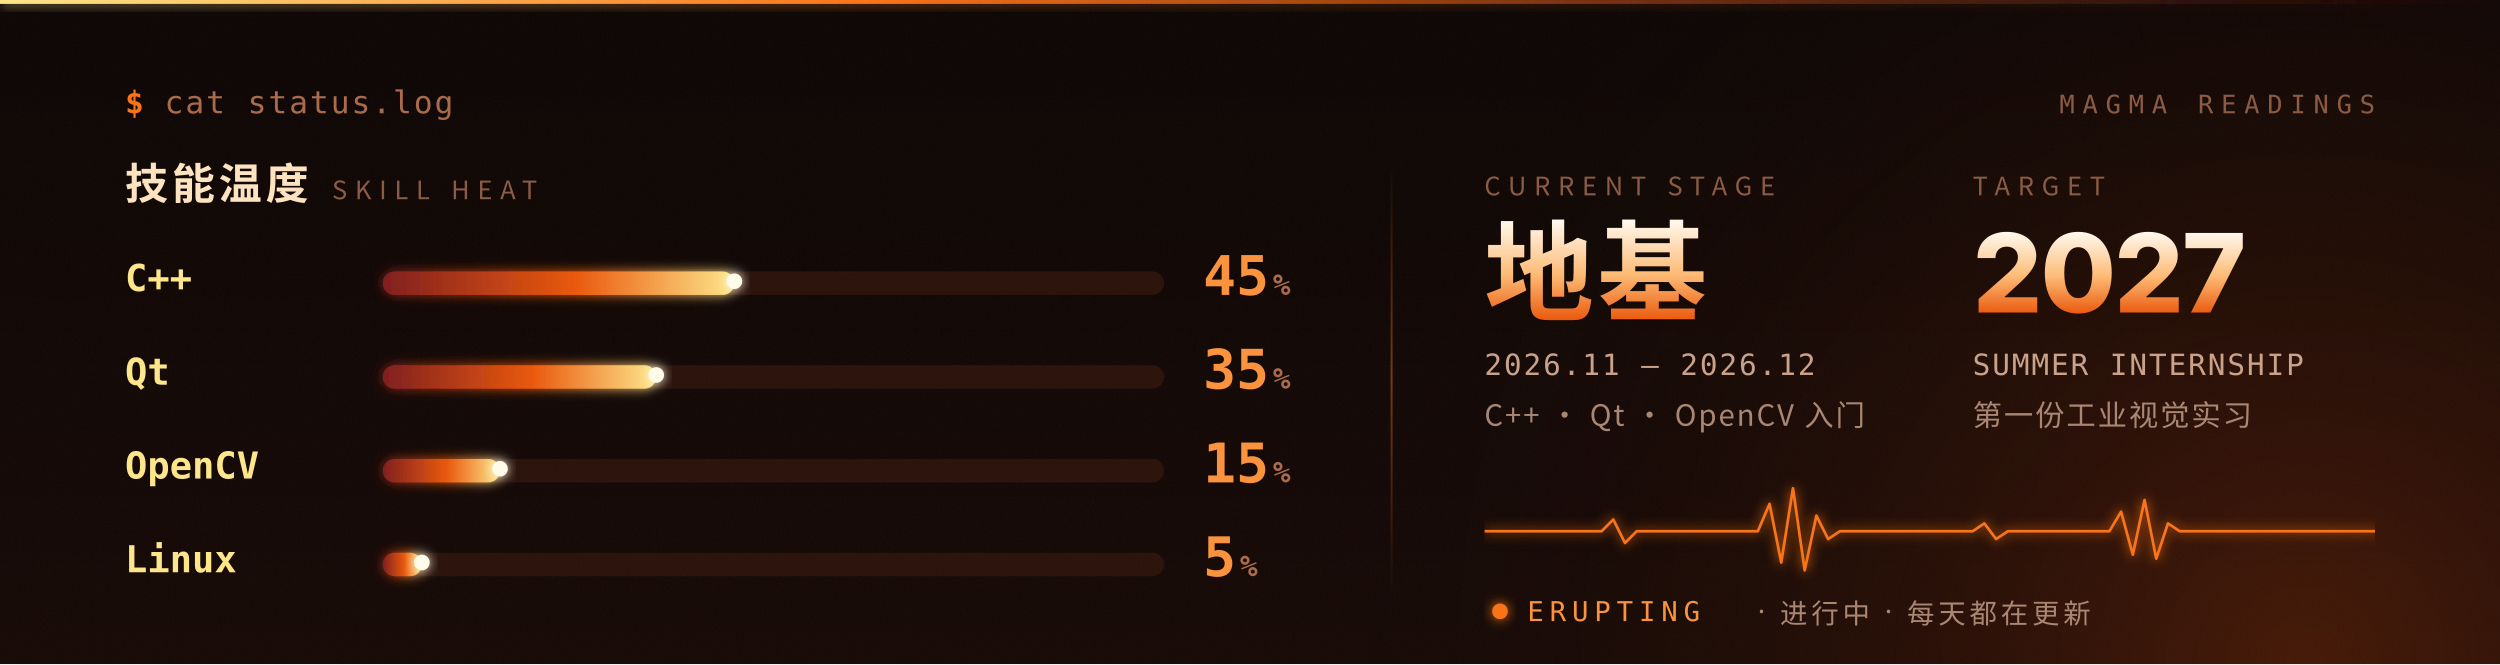
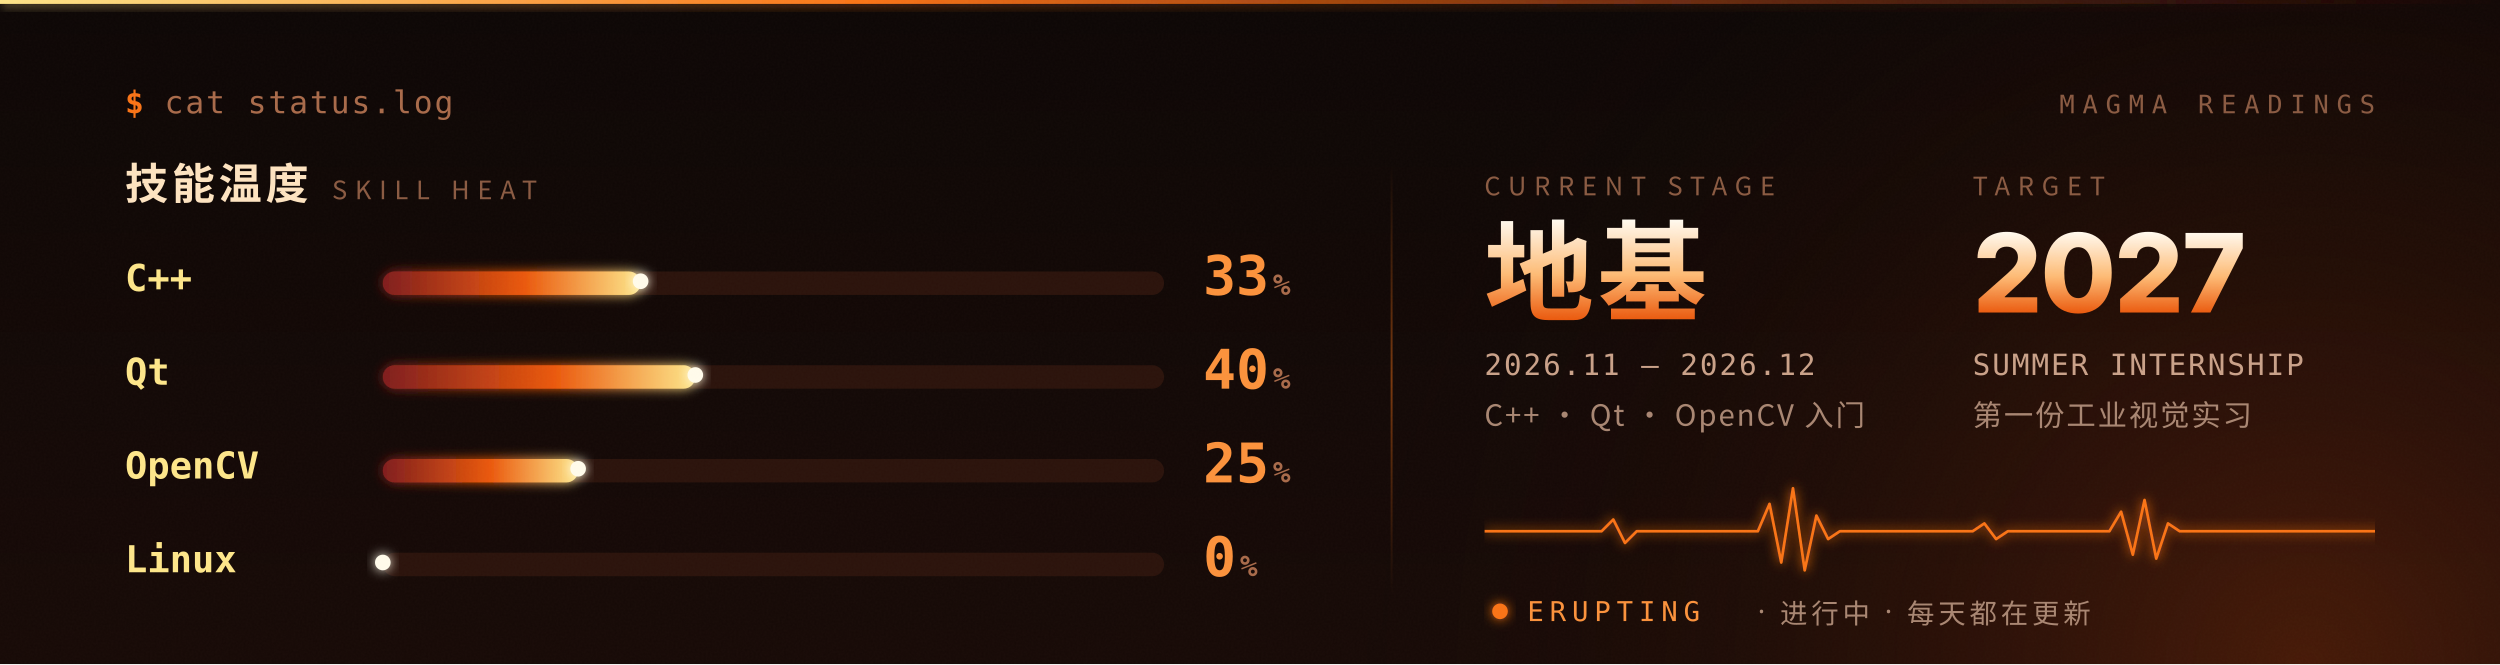
<svg xmlns="http://www.w3.org/2000/svg" viewBox="0 0 1280 340" width="1280" height="340" role="img" aria-label="技能温度与当前状态">
  <defs>
    <linearGradient id="bg" x1="0" y1="0" x2="0" y2="1">
      <stop offset="0%" stop-color="#0c0605" />
      <stop offset="100%" stop-color="#160906" />
    </linearGradient>
    <radialGradient id="warm" cx="1180" cy="340" r="520" gradientUnits="userSpaceOnUse">
      <stop offset="0%" stop-color="#c2410c" stop-opacity="0.28" />
      <stop offset="100%" stop-color="#000" stop-opacity="0" />
    </radialGradient>
    <linearGradient id="edge" x1="0" y1="0" x2="1" y2="0">
      <stop offset="0%" stop-color="#fde68a" />
      <stop offset="35%" stop-color="#f97316" />
      <stop offset="100%" stop-color="#7f1d1d" stop-opacity="0" />
    </linearGradient>
    <linearGradient id="magma" x1="0" y1="0" x2="1" y2="0">
      <stop offset="0%" stop-color="#7f1d1d" />
      <stop offset="55%" stop-color="#ea580c" />
      <stop offset="100%" stop-color="#fde68a" />
    </linearGradient>
    <linearGradient id="big" x1="0" y1="0" x2="0" y2="1">
      <stop offset="0%" stop-color="#fffaf0" />
      <stop offset="55%" stop-color="#fdba74" />
      <stop offset="100%" stop-color="#ea580c" />
    </linearGradient>
    <linearGradient id="rule" x1="0" y1="0" x2="0" y2="1">
      <stop offset="0%" stop-color="#f97316" stop-opacity="0" />
      <stop offset="50%" stop-color="#f97316" stop-opacity="0.45" />
      <stop offset="100%" stop-color="#f97316" stop-opacity="0" />
    </linearGradient>
    <filter id="glow" x="-50%" y="-200%" width="200%" height="500%">
      <feGaussianBlur stdDeviation="3" result="b" />
      <feMerge>
        <feMergeNode in="b" />
        <feMergeNode in="SourceGraphic" />
      </feMerge>
    </filter>
    <filter id="grain">
      <feTurbulence type="fractalNoise" baseFrequency="0.9" numOctaves="2" seed="4" stitchTiles="stitch" />
      <feColorMatrix values="0 0 0 0 1  0 0 0 0 0.7  0 0 0 0 0.5  0 0 0 0.5 0" />
    </filter>
    <clipPath id="seismo">
      <rect x="760" y="244" width="456" height="56" />
    </clipPath>
  </defs>
  <rect width="1280" height="340" fill="url(#bg)" />
  <rect width="1280" height="340" fill="url(#warm)" />
  <rect width="1280" height="2" fill="url(#edge)" filter="url(#glow)" />
  <g font-family="'JetBrains Mono','Cascadia Code','Consolas',monospace">
    <text x="64" y="58" font-size="16" letter-spacing="1" fill="#a86a4a">
      <tspan fill="#f97316" font-weight="700">$</tspan> cat status.log</text>
    <text x="1216" y="58" font-size="13" letter-spacing="4" fill="#8a5a42" text-anchor="end">MAGMA READINGS</text>
  </g>
  <g font-family="'PingFang SC','Microsoft YaHei','Noto Sans CJK SC',sans-serif">
    <text x="64" y="102" font-size="22" font-weight="700" fill="#fde3c0" letter-spacing="2">技能温度</text>
    <text x="170" y="102" font-size="13" fill="#8a5a42" letter-spacing="4">SKILL HEAT</text>
  </g>
  <g font-family="'JetBrains Mono','Cascadia Code','Consolas',monospace">
    <text x="64" y="149" font-size="19" font-weight="600" fill="#fde68a">C++</text>
    <rect x="196" y="139" width="400" height="12" rx="6" fill="#2a120b" />
-     <rect x="196" y="139" width="180" height="12" rx="6" fill="url(#magma)" filter="url(#glow)">
-       <animate attributeName="width" values="0;180" dur="1.6s" calcMode="spline" keySplines="0.2 0.8 0.2 1" fill="freeze" />
+     <rect x="196" y="139" width="132" height="12" rx="6" fill="url(#magma)" filter="url(#glow)">
+       <animate attributeName="width" values="0;132" dur="1.6s" calcMode="spline" keySplines="0.2 0.8 0.2 1" fill="freeze" />
    </rect>
-     <circle cx="376" cy="144" r="4" fill="#fffbeb" filter="url(#glow)">
-       <animate attributeName="cx" values="196;376" dur="1.6s" calcMode="spline" keySplines="0.2 0.8 0.2 1" fill="freeze" />
+     <circle cx="328" cy="144" r="4" fill="#fffbeb" filter="url(#glow)">
+       <animate attributeName="cx" values="196;328" dur="1.6s" calcMode="spline" keySplines="0.2 0.8 0.2 1" fill="freeze" />
      <animate attributeName="r" values="3.4;5;3.4" dur="1.8s" begin="1.6s" repeatCount="indefinite" />
    </circle>
-     <text x="616" y="151" font-size="28" font-weight="700" fill="#fb923c">45<tspan font-size="15" fill="#a86a4a" dx="2">%</tspan>
+     <text x="616" y="151" font-size="28" font-weight="700" fill="#fb923c">33<tspan font-size="15" fill="#a86a4a" dx="2">%</tspan>
    </text>
    <text x="64" y="197" font-size="19" font-weight="600" fill="#fde68a">Qt</text>
    <rect x="196" y="187" width="400" height="12" rx="6" fill="#2a120b" />
-     <rect x="196" y="187" width="140" height="12" rx="6" fill="url(#magma)" filter="url(#glow)">
-       <animate attributeName="width" values="0;140" dur="1.8s" calcMode="spline" keySplines="0.2 0.8 0.2 1" fill="freeze" />
+     <rect x="196" y="187" width="160" height="12" rx="6" fill="url(#magma)" filter="url(#glow)">
+       <animate attributeName="width" values="0;160" dur="1.8s" calcMode="spline" keySplines="0.2 0.8 0.2 1" fill="freeze" />
    </rect>
-     <circle cx="336" cy="192" r="4" fill="#fffbeb" filter="url(#glow)">
-       <animate attributeName="cx" values="196;336" dur="1.8s" calcMode="spline" keySplines="0.2 0.8 0.2 1" fill="freeze" />
+     <circle cx="356" cy="192" r="4" fill="#fffbeb" filter="url(#glow)">
+       <animate attributeName="cx" values="196;356" dur="1.8s" calcMode="spline" keySplines="0.2 0.8 0.2 1" fill="freeze" />
      <animate attributeName="r" values="3.4;5;3.4" dur="2s" begin="1.8s" repeatCount="indefinite" />
    </circle>
-     <text x="616" y="199" font-size="28" font-weight="700" fill="#fb923c">35<tspan font-size="15" fill="#a86a4a" dx="2">%</tspan>
+     <text x="616" y="199" font-size="28" font-weight="700" fill="#fb923c">40<tspan font-size="15" fill="#a86a4a" dx="2">%</tspan>
    </text>
    <text x="64" y="245" font-size="19" font-weight="600" fill="#fde68a">OpenCV</text>
    <rect x="196" y="235" width="400" height="12" rx="6" fill="#2a120b" />
-     <rect x="196" y="235" width="60" height="12" rx="6" fill="url(#magma)" filter="url(#glow)">
-       <animate attributeName="width" values="0;60" dur="2s" calcMode="spline" keySplines="0.2 0.8 0.2 1" fill="freeze" />
+     <rect x="196" y="235" width="100" height="12" rx="6" fill="url(#magma)" filter="url(#glow)">
+       <animate attributeName="width" values="0;100" dur="2s" calcMode="spline" keySplines="0.2 0.8 0.2 1" fill="freeze" />
    </rect>
-     <circle cx="256" cy="240" r="4" fill="#fffbeb" filter="url(#glow)">
-       <animate attributeName="cx" values="196;256" dur="2s" calcMode="spline" keySplines="0.2 0.8 0.2 1" fill="freeze" />
+     <circle cx="296" cy="240" r="4" fill="#fffbeb" filter="url(#glow)">
+       <animate attributeName="cx" values="196;296" dur="2s" calcMode="spline" keySplines="0.2 0.8 0.2 1" fill="freeze" />
      <animate attributeName="r" values="3.4;5;3.4" dur="2.2s" begin="2s" repeatCount="indefinite" />
    </circle>
-     <text x="616" y="247" font-size="28" font-weight="700" fill="#fb923c">15<tspan font-size="15" fill="#a86a4a" dx="2">%</tspan>
+     <text x="616" y="247" font-size="28" font-weight="700" fill="#fb923c">25<tspan font-size="15" fill="#a86a4a" dx="2">%</tspan>
    </text>
    <text x="64" y="293" font-size="19" font-weight="600" fill="#fde68a">Linux</text>
    <rect x="196" y="283" width="400" height="12" rx="6" fill="#2a120b" />
-     <rect x="196" y="283" width="20" height="12" rx="6" fill="url(#magma)" filter="url(#glow)">
-       <animate attributeName="width" values="0;20" dur="2.2s" calcMode="spline" keySplines="0.2 0.8 0.2 1" fill="freeze" />
+     <rect x="196" y="283" width="0" height="12" rx="6" fill="url(#magma)" filter="url(#glow)">
+       <animate attributeName="width" values="0;0" dur="2.2s" calcMode="spline" keySplines="0.2 0.8 0.2 1" fill="freeze" />
    </rect>
-     <circle cx="216" cy="288" r="4" fill="#fffbeb" filter="url(#glow)">
-       <animate attributeName="cx" values="196;216" dur="2.2s" calcMode="spline" keySplines="0.2 0.8 0.2 1" fill="freeze" />
+     <circle cx="196" cy="288" r="4" fill="#fffbeb" filter="url(#glow)">
+       <animate attributeName="cx" values="196;196" dur="2.2s" calcMode="spline" keySplines="0.2 0.8 0.2 1" fill="freeze" />
      <animate attributeName="r" values="3.4;5;3.4" dur="2.4s" begin="2.2s" repeatCount="indefinite" />
    </circle>
-     <text x="616" y="295" font-size="28" font-weight="700" fill="#fb923c">5<tspan font-size="15" fill="#a86a4a" dx="2">%</tspan>
+     <text x="616" y="295" font-size="28" font-weight="700" fill="#fb923c">0<tspan font-size="15" fill="#a86a4a" dx="2">%</tspan>
    </text>
  </g>
  <rect x="712" y="84" width="1" height="220" fill="url(#rule)" />
  <g font-family="'PingFang SC','Microsoft YaHei','Noto Sans CJK SC',sans-serif">
    <text x="760" y="100" font-size="13" fill="#8a5a42" letter-spacing="4">CURRENT STAGE</text>
    <text x="760" y="160" font-size="56" font-weight="800" fill="url(#big)" letter-spacing="2">地基</text>
    <text x="760" y="192" font-family="'JetBrains Mono','Cascadia Code','Consolas',monospace" font-size="15" fill="#c9a189" letter-spacing="1">2026.11 – 2026.12</text>
    <text x="760" y="218" font-size="15" fill="#a88672" letter-spacing="1">C++ · Qt · OpenCV 入门</text>
    <text x="1010" y="100" font-size="13" fill="#8a5a42" letter-spacing="4">TARGET</text>
    <text x="1010" y="160" font-family="'Segoe UI','Inter','Helvetica Neue',Arial,sans-serif" font-size="56" font-weight="800" fill="url(#big)" letter-spacing="-1">2027</text>
    <text x="1010" y="192" font-family="'JetBrains Mono','Cascadia Code','Consolas',monospace" font-size="15" fill="#c9a189" letter-spacing="1">SUMMER INTERNSHIP</text>
    <text x="1010" y="218" font-size="15" fill="#a88672" letter-spacing="1">第一份工业视觉实习</text>
  </g>
  <g clip-path="url(#seismo)">
    <g fill="none" stroke="#f97316" stroke-width="1.4" stroke-linejoin="round" filter="url(#glow)">
      <animateTransform attributeName="transform" type="translate" values="0,0;-456,0" dur="6s" repeatCount="indefinite" />
      <path d="M760 272 H 820 L 826 266 L 832 278 L 838 272 H 900 L 906 258 L 912 288 L 918 250 L 924 292 L 930 264 L 936 276 L 942 272 H 1010 L 1016 268 L 1022 276 L 1028 272 H 1080 L 1086 262 L 1092 284 L 1098 256 L 1104 286 L 1110 268 L 1116 272 H 1216                M1216 272 H 1276 L 1282 266 L 1288 278 L 1294 272 H 1356 L 1362 258 L 1368 288 L 1374 250 L 1380 292 L 1386 264 L 1392 276 L 1398 272 H 1466 L 1472 268 L 1478 276 L 1484 272 H 1536 L 1542 262 L 1548 284 L 1554 256 L 1560 286 L 1566 268 L 1572 272 H 1672" />
    </g>
  </g>
  <g font-family="'JetBrains Mono','Cascadia Code','Consolas',monospace">
    <circle cx="768" cy="313" r="4" fill="#f97316" filter="url(#glow)">
      <animate attributeName="opacity" values="1;0.25;1" dur="1.6s" repeatCount="indefinite" />
    </circle>
    <text x="782" y="318" font-size="14" letter-spacing="3" fill="#fb923c">ERUPTING</text>
    <text x="900" y="318" font-family="'PingFang SC','Microsoft YaHei',sans-serif" font-size="14" letter-spacing="2" fill="#a88672">· 进行中 · 每天都在更新</text>
  </g>
  <rect width="1280" height="340" filter="url(#grain)" opacity="0.05" />
</svg>
